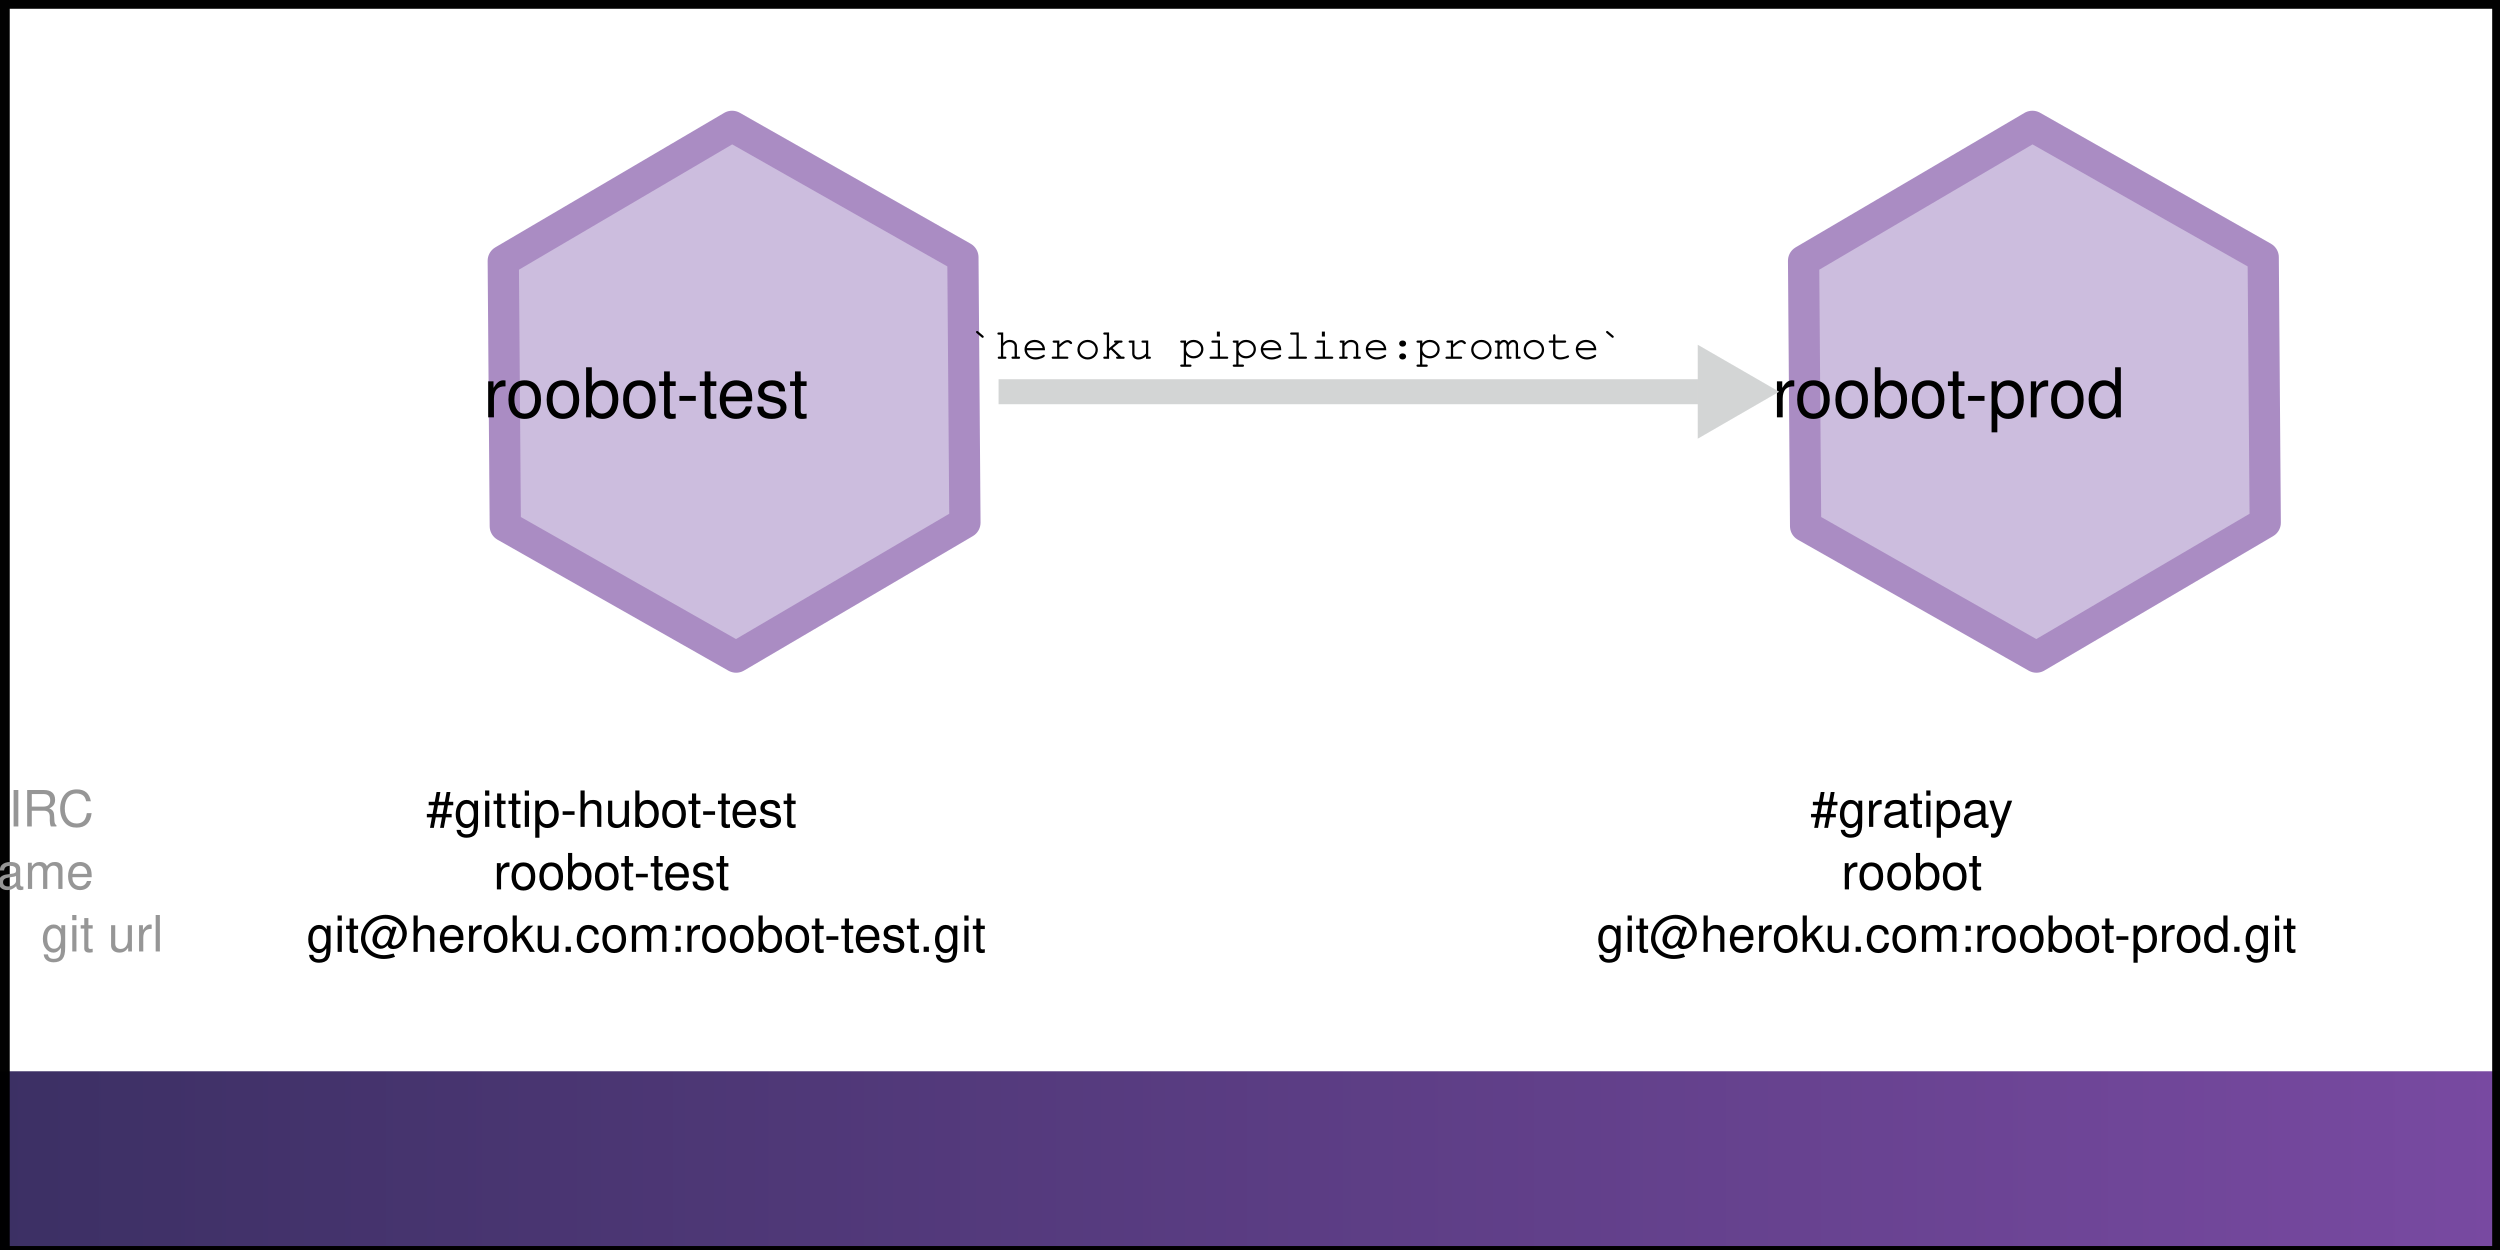
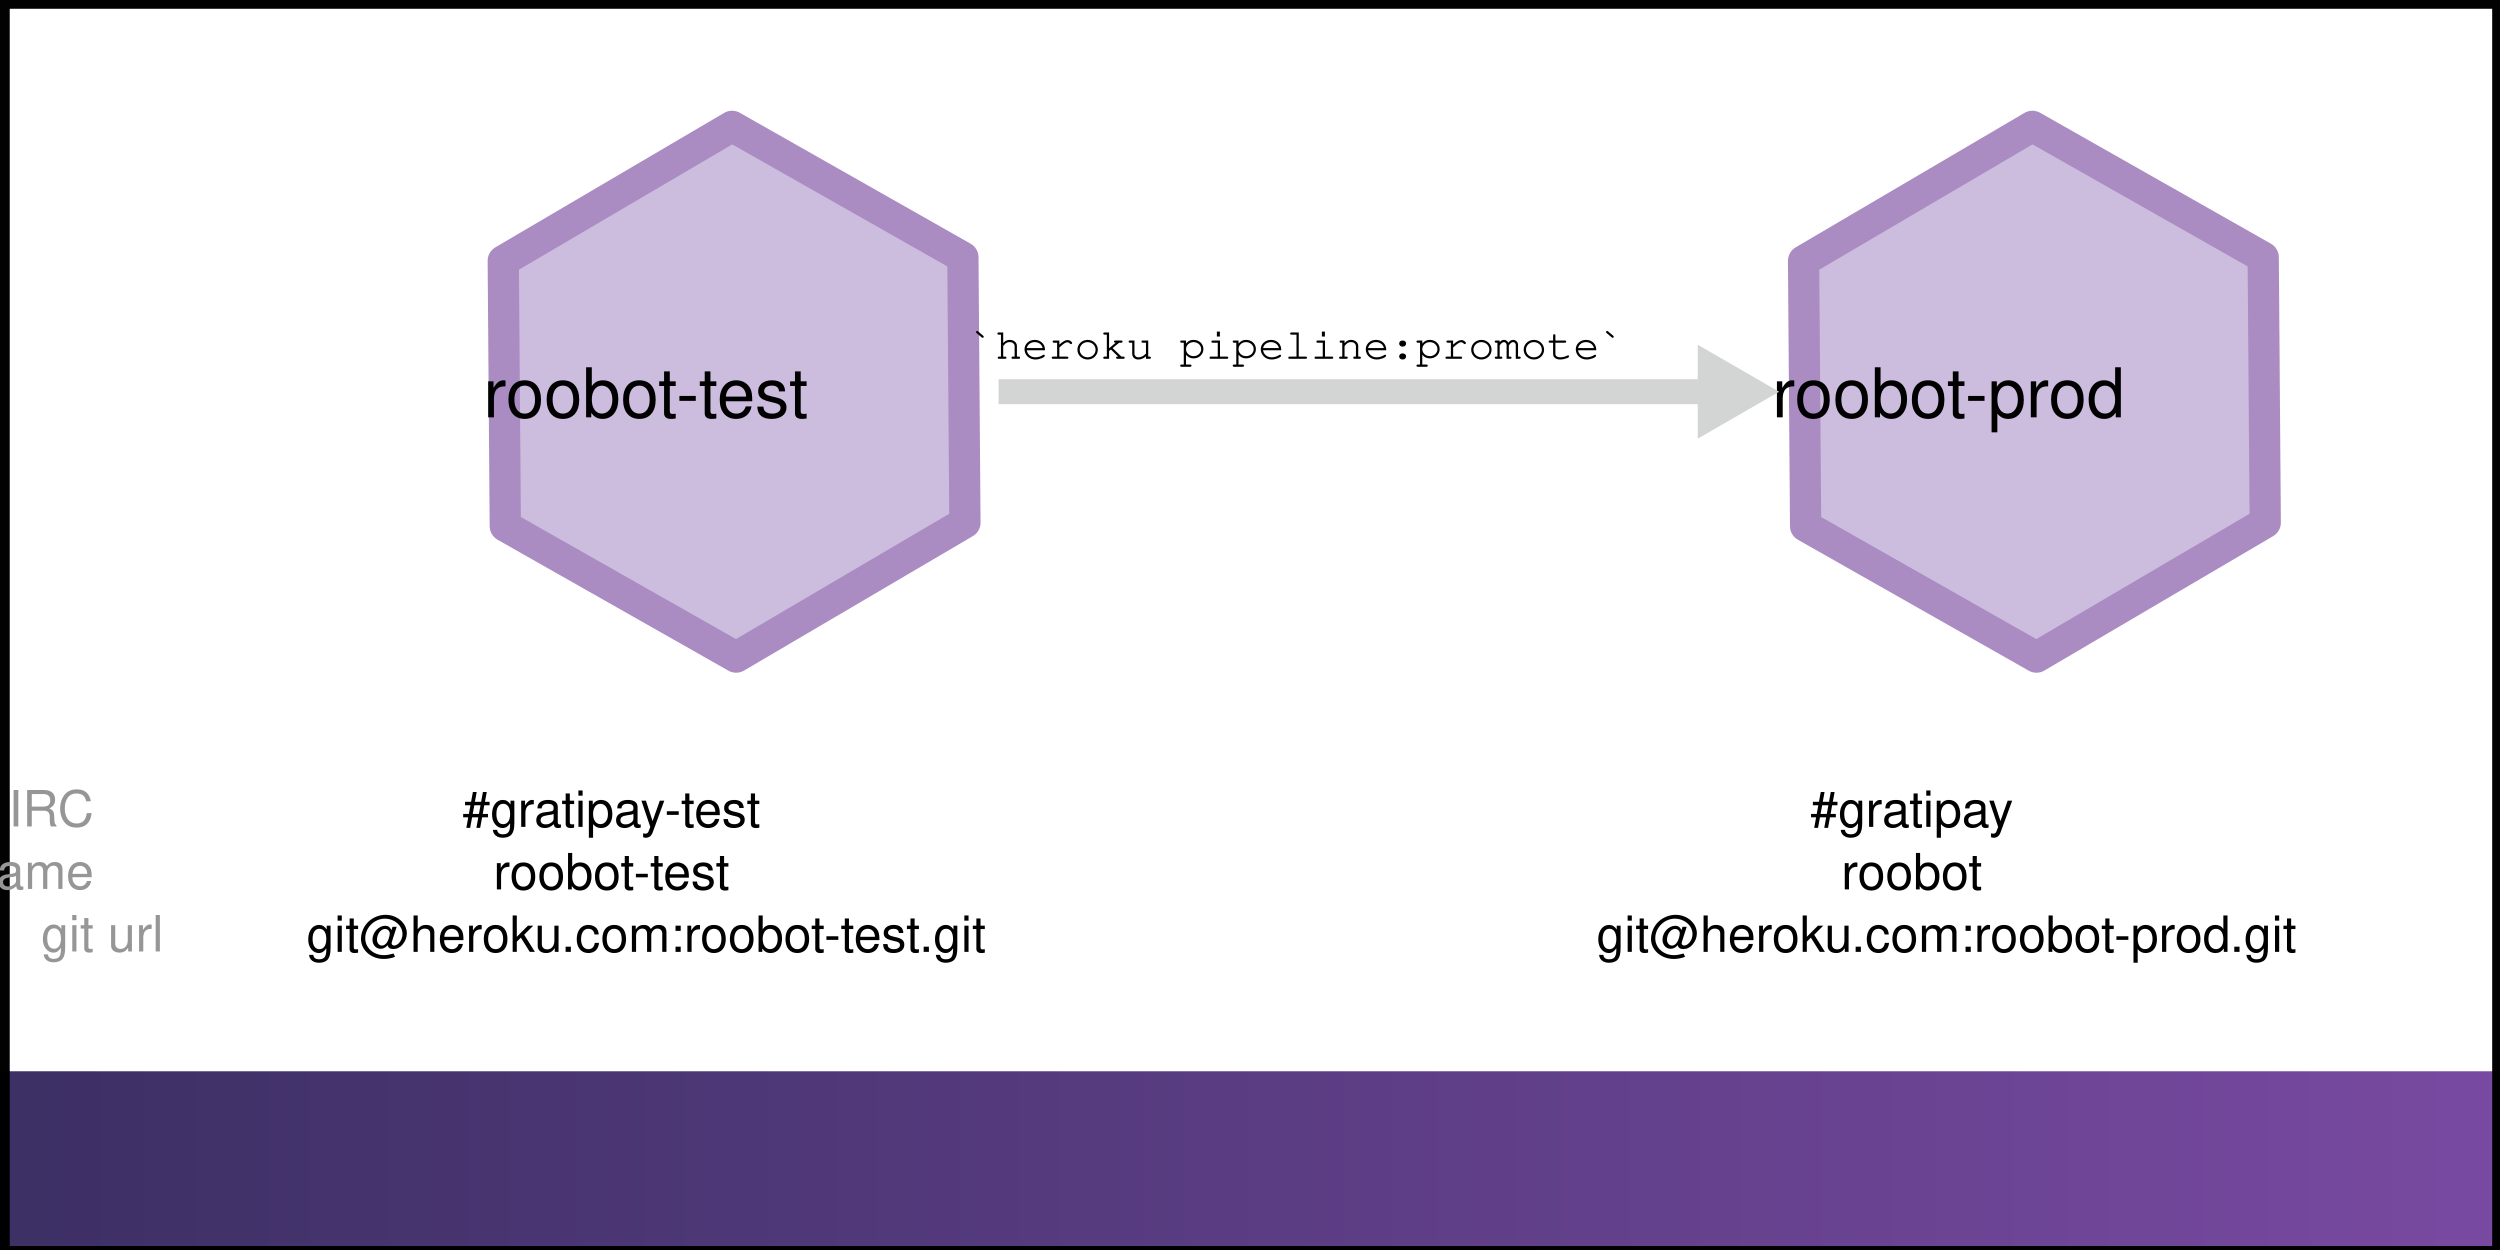
<svg xmlns="http://www.w3.org/2000/svg" xmlns:xlink="http://www.w3.org/1999/xlink" width="800" height="400" id="svg2" version="1.1">
  <defs id="defs4">
    <marker orient="auto" refY="0" refX="0" id="TriangleOutS" style="overflow:visible">
      <path id="path4420" d="m 5.77,0 -8.65,5 0,-10 8.65,5 z" style="fill-rule:evenodd;stroke:#000000;stroke-width:1pt;marker-start:none" transform="scale(0.2,0.2)" />
    </marker>
    <marker orient="auto" refY="0" refX="0" id="TriangleOutM" style="overflow:visible">
      <path id="path4417" d="m 5.77,0 -8.65,5 0,-10 8.65,5 z" style="fill-rule:evenodd;stroke:#000000;stroke-width:1pt;marker-start:none" transform="scale(0.4,0.4)" />
    </marker>
    <marker orient="auto" refY="0" refX="0" id="TriangleOutL" style="overflow:visible">
      <path id="path4414" d="m 5.77,0 -8.65,5 0,-10 8.65,5 z" style="fill-rule:evenodd;stroke:#000000;stroke-width:1pt;marker-start:none" transform="scale(0.8,0.8)" />
    </marker>
    <marker orient="auto" refY="0" refX="0" id="Arrow2Mend" style="overflow:visible">
      <path id="path4298" style="font-size:12px;fill-rule:evenodd;stroke-width:0.625;stroke-linejoin:round" d="M 8.719,4.034 -2.207,0.016 8.719,-4.002 c -1.745,2.372 -1.735,5.617 -6e-7,8.035 z" transform="scale(-0.6,-0.6)" />
    </marker>
    <marker orient="auto" refY="0" refX="0" id="Arrow2Lend" style="overflow:visible">
      <path id="path4292" style="font-size:12px;fill-rule:evenodd;stroke-width:0.625;stroke-linejoin:round" d="M 8.719,4.034 -2.207,0.016 8.719,-4.002 c -1.745,2.372 -1.735,5.617 -6e-7,8.035 z" transform="matrix(-1.1,0,0,-1.1,-1.1,0)" />
    </marker>
    <marker orient="auto" refY="0" refX="0" id="Arrow1Lstart" style="overflow:visible">
      <path id="path4271" d="M 0,0 5,-5 -12.5,0 5,5 0,0 z" style="fill-rule:evenodd;stroke:#000000;stroke-width:1pt;marker-start:none" transform="matrix(0.8,0,0,0.8,10,0)" />
    </marker>
    <marker orient="auto" refY="0" refX="0" id="Arrow1Lend" style="overflow:visible">
      <path id="path4274" d="M 0,0 5,-5 -12.5,0 5,5 0,0 z" style="fill-rule:evenodd;stroke:#000000;stroke-width:1pt;marker-start:none" transform="matrix(-0.8,0,0,-0.8,-10,0)" />
    </marker>
    <linearGradient id="linearGradient3836">
      <stop style="stop-color:#3b2f63;stop-opacity:1;" offset="0" id="stop3838" />
      <stop style="stop-color:#794aa2;stop-opacity:1;" offset="1" id="stop3840" />
    </linearGradient>
    <linearGradient xlink:href="#linearGradient3836" id="linearGradient3842" x1="-6.482" y1="200.346" x2="632.021" y2="200.346" gradientUnits="userSpaceOnUse" gradientTransform="matrix(1.294695,0,0,0.1552795,-5.868425,344.1087)" />
  </defs>
  <g id="layer2">
    <rect style="fill:url(#linearGradient3842);fill-opacity:1;stroke:none" id="rect3826" width="826.666" height="64.823" x="-14.261" y="342.807" />
    <rect style="opacity:0.99;fill:none;stroke:#000000;stroke-width:5;stroke-linejoin:miter;stroke-miterlimit:20;stroke-opacity:1;stroke-dasharray:none" id="rect3867" width="799.386" height="400.921" x="0.614" y="0.307" />
  </g>
  <g id="layer1" transform="translate(0,-652.3622)">
    <path style="opacity:0.99;fill:#ccbcde;fill-opacity:1;fill-rule:evenodd;stroke:#a98bc3;stroke-width:10;stroke-linecap:butt;stroke-linejoin:round;stroke-miterlimit:4;stroke-opacity:1;stroke-dasharray:none;marker-start:none;marker-end:none" id="path3012" d="M 107.606,195.161 33.741,153.263 33.092,68.345 106.309,25.325 l 73.865,41.897 0.648,84.918 z" transform="translate(127.9524,667.4707)" />
    <text xml:space="preserve" style="font-size:40px;font-style:normal;font-variant:normal;font-weight:normal;font-stretch:normal;line-height:125%;letter-spacing:0px;word-spacing:0px;fill:#000000;fill-opacity:1;stroke:none;font-family:Helvetica;-inkscape-font-specification:Helvetica" x="234.47" y="785.915" id="text3822">
      <tspan id="tspan3824" x="234.47" y="785.915" style="font-size:22px;font-style:normal;font-variant:normal;font-weight:normal;font-stretch:normal;text-align:center;text-anchor:middle;font-family:Helvetica;-inkscape-font-specification:Helvetica">roobot-test</tspan>
    </text>
    <text xml:space="preserve" style="font-size:40px;font-style:normal;font-variant:normal;font-weight:normal;font-stretch:normal;text-align:end;line-height:125%;letter-spacing:0px;word-spacing:0px;text-anchor:end;fill:#000000;fill-opacity:1;stroke:none;font-family:Helvetica;-inkscape-font-specification:Helvetica" x="107.877" y="916.819" id="text7996">
      <tspan x="107.877" y="916.819" id="tspan8000" style="font-size:16px;font-style:normal;font-variant:normal;font-weight:normal;font-stretch:normal;text-align:end;line-height:125%;writing-mode:lr-tb;text-anchor:end;fill:#969696;fill-opacity:1;font-family:Helvetica;-inkscape-font-specification:Helvetica">IRC</tspan>
      <tspan x="107.877" y="936.819" id="tspan8004" style="font-size:16px;font-style:normal;font-variant:normal;font-weight:normal;font-stretch:normal;text-align:end;line-height:125%;writing-mode:lr-tb;text-anchor:end;fill:#969696;fill-opacity:1;font-family:Helvetica;-inkscape-font-specification:Helvetica">bot name</tspan>
      <tspan x="107.877" y="956.819" id="tspan8006" style="font-size:16px;font-style:normal;font-variant:normal;font-weight:normal;font-stretch:normal;text-align:end;line-height:125%;writing-mode:lr-tb;text-anchor:end;fill:#969696;fill-opacity:1;font-family:Helvetica;-inkscape-font-specification:Helvetica">git url</tspan>
    </text>
    <text xml:space="preserve" style="font-size:40px;font-style:normal;font-variant:normal;font-weight:normal;font-stretch:normal;line-height:125%;letter-spacing:0px;word-spacing:0px;fill:#000000;fill-opacity:1;stroke:none;font-family:Helvetica;-inkscape-font-specification:Helvetica" x="234.602" y="916.96" id="text8008">
-       <tspan id="tspan8010" x="234.602" y="916.96" style="font-size:16px;font-style:normal;font-variant:normal;font-weight:normal;font-stretch:normal;text-align:center;line-height:125%;writing-mode:lr-tb;text-anchor:middle;font-family:Helvetica;-inkscape-font-specification:Helvetica">#gittip-hubot-test</tspan>
+       <tspan id="tspan8010" x="234.602" y="916.96" style="font-size:16px;font-style:normal;font-variant:normal;font-weight:normal;font-stretch:normal;text-align:center;line-height:125%;writing-mode:lr-tb;text-anchor:middle;font-family:Helvetica;-inkscape-font-specification:Helvetica">#gratipay-test</tspan>
      <tspan x="234.602" y="936.96" id="tspan8012" style="font-size:16px;font-style:normal;font-variant:normal;font-weight:normal;font-stretch:normal;text-align:center;line-height:125%;writing-mode:lr-tb;text-anchor:middle;font-family:Helvetica;-inkscape-font-specification:Helvetica">roobot-test</tspan>
      <tspan x="234.602" y="956.96" id="tspan8014" style="font-size:16px;font-style:normal;font-variant:normal;font-weight:normal;font-stretch:normal;text-align:center;line-height:125%;writing-mode:lr-tb;text-anchor:middle;font-family:Helvetica;-inkscape-font-specification:Helvetica">git@heroku.com:roobot-test.git</tspan>
    </text>
    <text xml:space="preserve" style="font-size:40px;font-style:normal;font-variant:normal;font-weight:normal;font-stretch:normal;line-height:125%;letter-spacing:0px;word-spacing:0px;fill:#000000;fill-opacity:1;stroke:none;font-family:Helvetica;-inkscape-font-specification:Helvetica" x="650.704" y="916.96" id="text8044">
      <tspan id="tspan8046" x="650.704" y="916.96" style="font-size:16px;font-style:normal;font-variant:normal;font-weight:normal;font-stretch:normal;text-align:center;line-height:125%;writing-mode:lr-tb;text-anchor:middle;font-family:Helvetica;-inkscape-font-specification:Helvetica">#gratipay</tspan>
      <tspan x="650.704" y="936.96" id="tspan8048" style="font-size:16px;font-style:normal;font-variant:normal;font-weight:normal;font-stretch:normal;text-align:center;line-height:125%;writing-mode:lr-tb;text-anchor:middle;font-family:Helvetica;-inkscape-font-specification:Helvetica">roobot</tspan>
      <tspan x="650.704" y="956.96" id="tspan8050" style="font-size:16px;font-style:normal;font-variant:normal;font-weight:normal;font-stretch:normal;text-align:center;line-height:125%;writing-mode:lr-tb;text-anchor:middle;font-family:Helvetica;-inkscape-font-specification:Helvetica">git@heroku.com:roobot-prod.git</tspan>
    </text>
  </g>
  <g transform="translate(0,-652.3622)" id="g4230" style="display:inline">
    <flowRoot transform="translate(0,652.3622)" style="font-size:40px;font-style:normal;font-weight:normal;line-height:125%;letter-spacing:0px;word-spacing:0px;fill:#000000;fill-opacity:1;stroke:none;font-family:Helvetica" id="flowRoot4234" xml:space="preserve">
      <flowRegion id="flowRegion4236">
        <rect y="83.666" x="62.878" height="43.431" width="115.384" id="rect4238" />
      </flowRegion>
      <flowPara id="flowPara4240">prro</flowPara>
    </flowRoot>
    <text transform="translate(0,652.3622)" id="text4242" y="100.519" x="112.143" style="font-size:40px;font-style:normal;font-variant:normal;font-weight:normal;font-stretch:normal;line-height:125%;letter-spacing:0px;word-spacing:0px;fill:#000000;fill-opacity:1;stroke:none;font-family:Helvetica;-inkscape-font-specification:Helvetica" xml:space="preserve">
      <tspan style="font-style:normal;font-variant:normal;font-weight:normal;font-stretch:normal;font-family:Helvetica;-inkscape-font-specification:Helvetica" y="100.519" x="112.143" id="tspan4244" />
    </text>
    <text transform="translate(0,652.3622)" id="text4246" y="84.314" x="86.214" style="font-size:40px;font-style:normal;font-variant:normal;font-weight:normal;font-stretch:normal;line-height:125%;letter-spacing:0px;word-spacing:0px;fill:#000000;fill-opacity:1;stroke:none;font-family:Helvetica;-inkscape-font-specification:Helvetica" xml:space="preserve">
      <tspan y="84.314" x="86.214" id="tspan4248" />
    </text>
    <text transform="translate(0,652.3622)" id="text4250" y="107.65" x="95.937" style="font-size:40px;font-style:normal;font-variant:normal;font-weight:normal;font-stretch:normal;line-height:125%;letter-spacing:0px;word-spacing:0px;fill:#000000;fill-opacity:1;stroke:none;font-family:Serif;-inkscape-font-specification:Serif" xml:space="preserve">
      <tspan y="107.65" x="95.937" id="tspan4252" />
    </text>
    <text transform="translate(0,652.3622)" id="text4254" y="122.559" x="86.214" style="font-size:40px;font-style:normal;font-variant:normal;font-weight:normal;font-stretch:normal;line-height:125%;letter-spacing:0px;word-spacing:0px;fill:#000000;fill-opacity:1;stroke:none;font-family:Serif;-inkscape-font-specification:Serif" xml:space="preserve">
      <tspan y="122.559" x="86.214" id="tspan4256" />
    </text>
    <text transform="translate(0,652.3622)" id="text4258" y="110.891" x="109.55" style="font-size:40px;font-style:normal;font-variant:normal;font-weight:normal;font-stretch:normal;line-height:125%;letter-spacing:0px;word-spacing:0px;fill:#000000;fill-opacity:1;stroke:none;font-family:Helvetica;-inkscape-font-specification:Helvetica" xml:space="preserve">
      <tspan y="110.891" x="109.55" id="tspan4260" />
    </text>
    <path transform="translate(544.0539,667.4707)" d="M 107.606,195.161 33.741,153.263 33.092,68.345 106.309,25.325 l 73.865,41.897 0.648,84.918 z" id="path4232" style="opacity:0.99;fill:#ccbcde;fill-opacity:1;fill-rule:evenodd;stroke:#a98bc3;stroke-width:10;stroke-linecap:butt;stroke-linejoin:round;stroke-miterlimit:4;stroke-opacity:1;stroke-dasharray:none;marker-start:none;marker-end:none" />
    <text id="text4262" y="785.915" x="651.355" style="font-size:40px;font-style:normal;font-variant:normal;font-weight:normal;font-stretch:normal;line-height:125%;letter-spacing:0px;word-spacing:0px;fill:#000000;fill-opacity:1;stroke:none;font-family:Helvetica;-inkscape-font-specification:Helvetica" xml:space="preserve">
      <tspan style="font-size:22px;font-style:normal;font-variant:normal;font-weight:normal;font-stretch:normal;text-align:center;line-height:125%;writing-mode:lr-tb;text-anchor:middle;font-family:Helvetica;-inkscape-font-specification:Helvetica" y="785.915" x="651.355" id="tspan4264">roobot-prod</tspan>
    </text>
  </g>
  <g id="layer3">
    <path style="fill:none;stroke:#d3d5d5;stroke-width:8;stroke-miterlimit:4;stroke-opacity:1;stroke-dasharray:none;stroke-dashoffset:0;marker-mid:none;marker-end:none" d="m 319.543,125.351 233.776,0" id="path4266" />
    <path style="opacity:0.99;fill:#d3d5d5;fill-opacity:1;stroke:none" id="path7964" d="m 353.02,125.194 20.56,11.87 -20.56,11.87 z" transform="matrix(1.266995,0,0,1.266995,95.99749,-48.30852)" />
    <text xml:space="preserve" style="font-size:14px;font-style:normal;font-variant:normal;font-weight:normal;font-stretch:normal;text-align:center;line-height:125%;letter-spacing:0px;word-spacing:0px;writing-mode:lr-tb;text-anchor:middle;fill:#000000;fill-opacity:1;stroke:none;font-family:Liberation Mono;-inkscape-font-specification:Liberation Mono" x="436.237" y="114.824" id="text9828">
      <tspan id="tspan9830" x="436.237" y="114.824" style="font-size:14px;font-style:normal;font-variant:normal;font-weight:normal;font-stretch:normal;text-align:center;line-height:125%;writing-mode:lr-tb;text-anchor:middle;font-family:Courier;-inkscape-font-specification:Courier">`heroku pipeline:promote`</tspan>
    </text>
  </g>
</svg>
